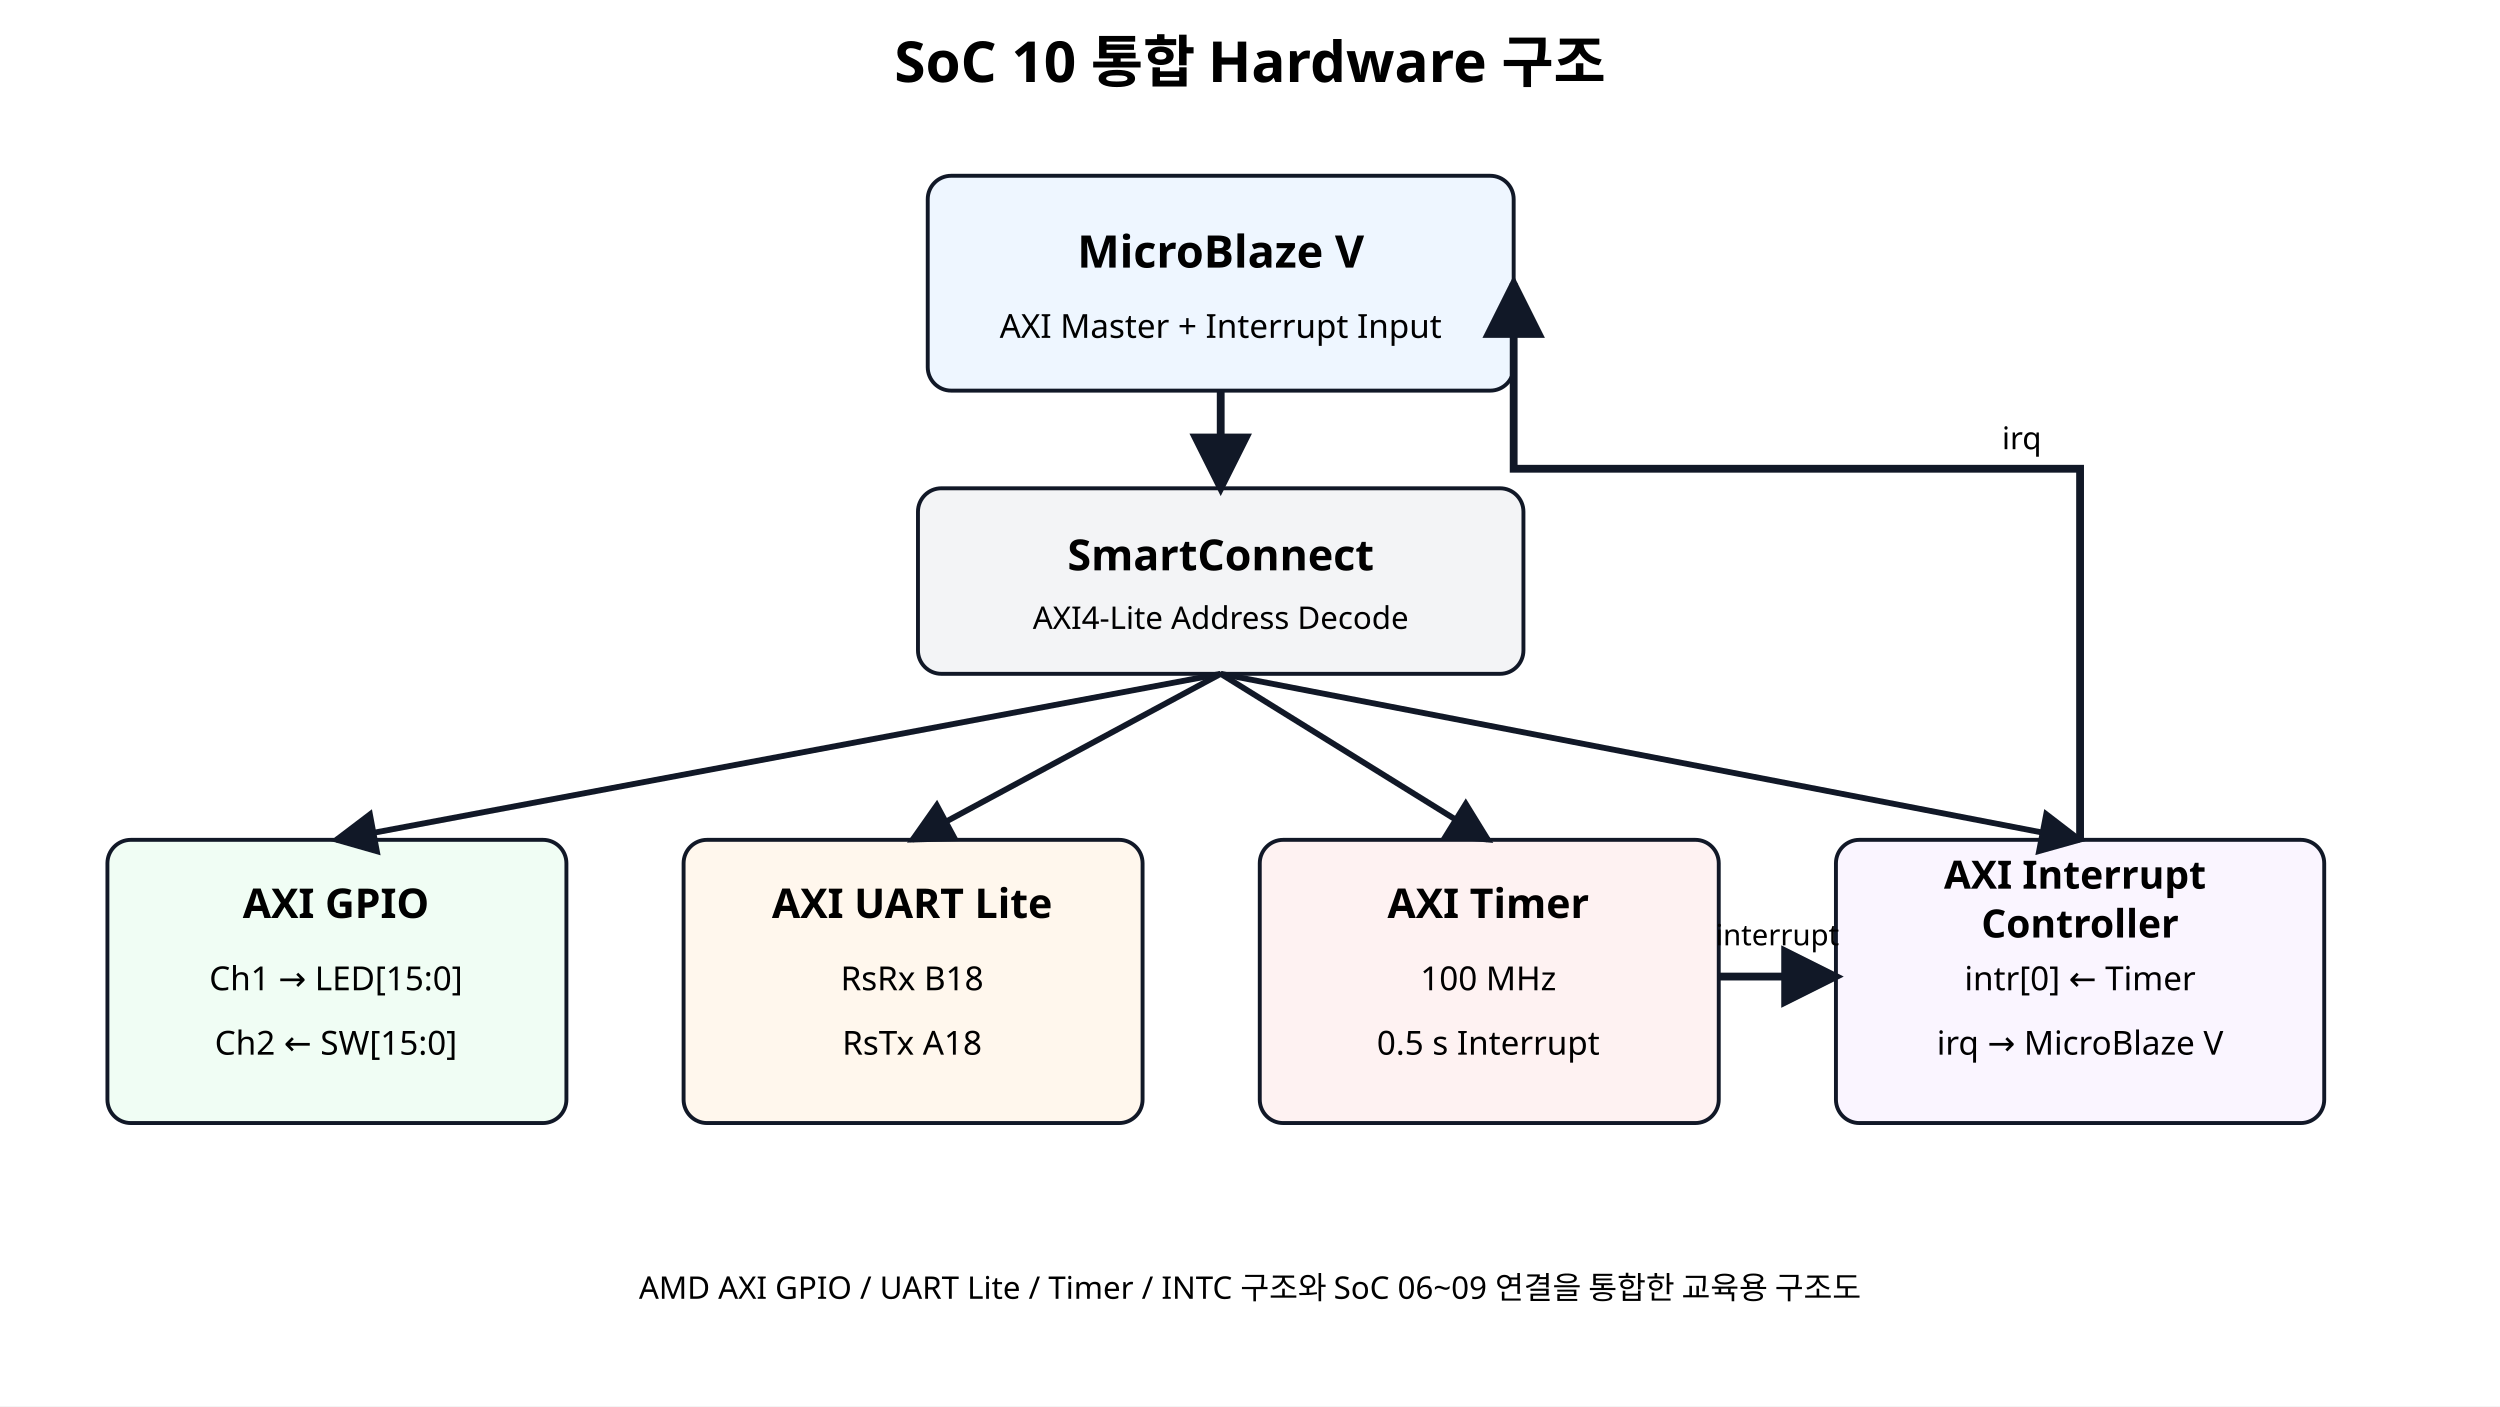
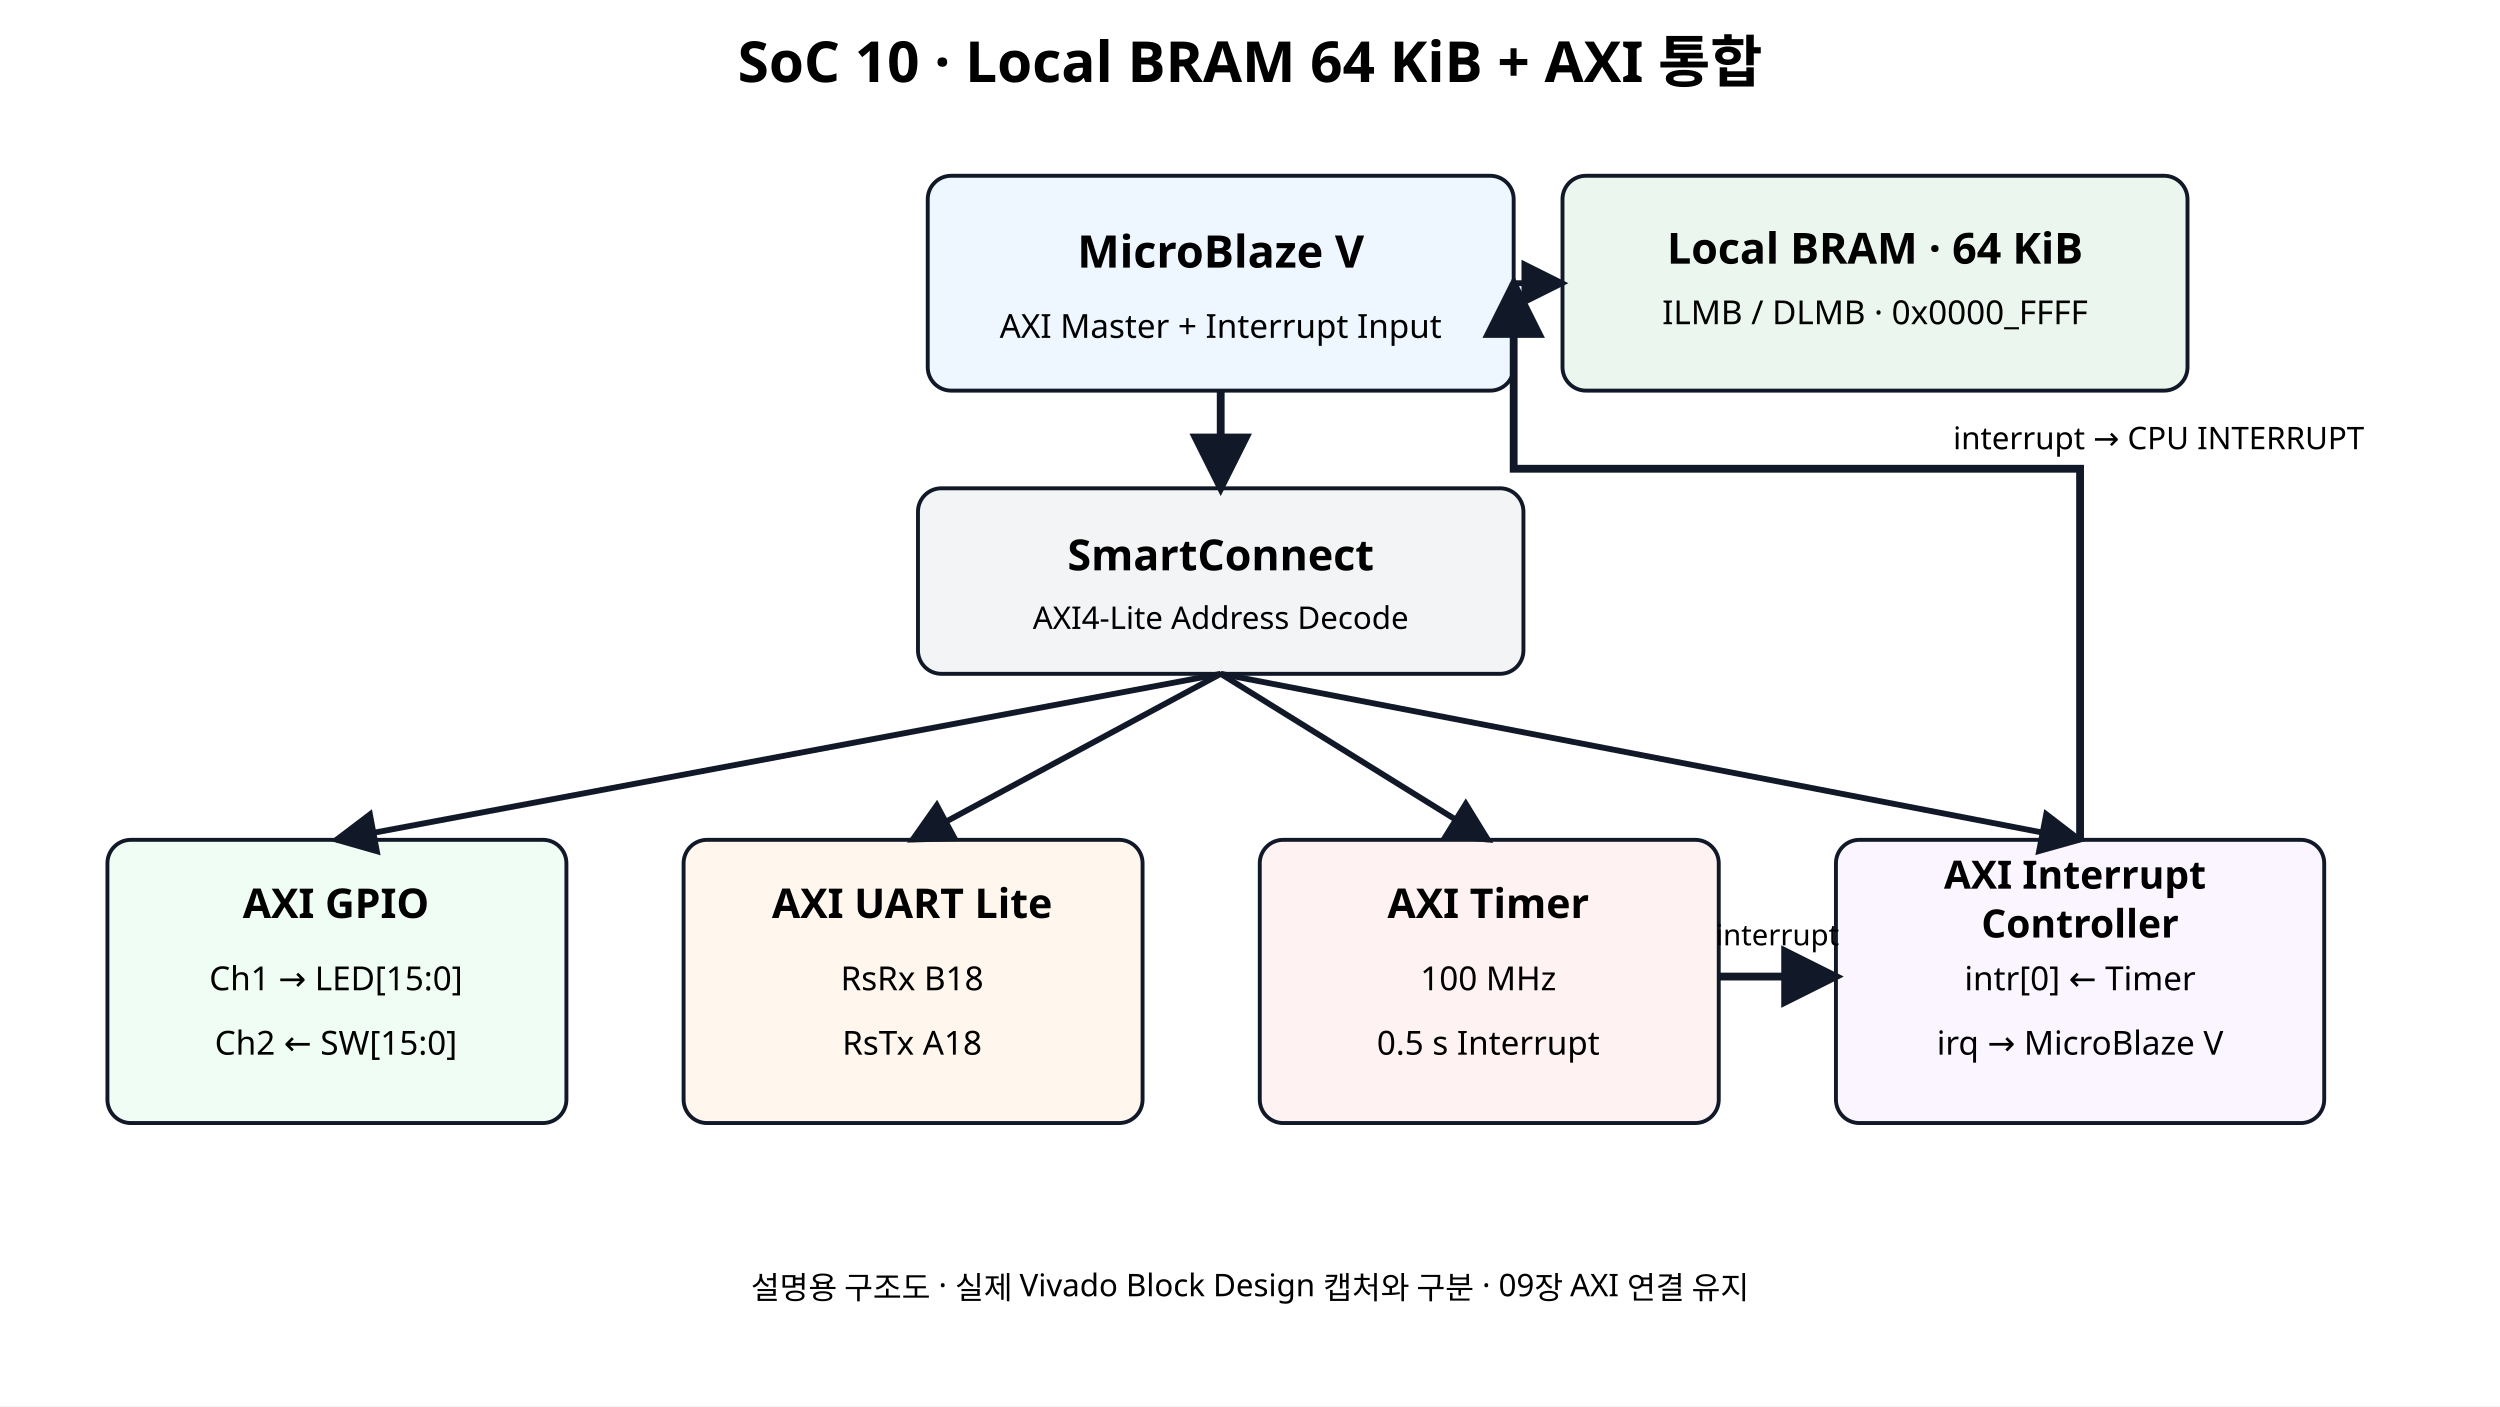
<svg xmlns="http://www.w3.org/2000/svg" width="1280" height="720" viewBox="0 0 1280 720">
  <rect width="1280" height="720" fill="white" />
-   <text x="640" y="42" text-anchor="middle" font-family="sans-serif" font-size="29" font-weight="bold">SoC 10 통합 Hardware 구조</text>
+   <text x="640" y="42" text-anchor="middle" font-family="sans-serif" font-size="29" font-weight="bold">SoC 10 · Local BRAM 64 KiB + AXI 통합</text>
  <defs>
    <marker id="a" markerWidth="8" markerHeight="8" refX="7" refY="4" orient="auto">
      <path d="M0,0 L8,4 L0,8 z" fill="#111827" />
    </marker>
  </defs>
  <rect x="475" y="90" width="300" height="110" rx="12" fill="#eef6ff" stroke="#111827" stroke-width="2" />
  <text x="625" y="137" text-anchor="middle" font-family="sans-serif" font-size="23" font-weight="bold">MicroBlaze V</text>
  <text x="625" y="173" text-anchor="middle" font-family="sans-serif" font-size="17">AXI Master + Interrupt Input</text>
  <rect x="470" y="250" width="310" height="95" rx="12" fill="#f3f4f6" stroke="#111827" stroke-width="2" />
  <text x="625" y="292" text-anchor="middle" font-family="sans-serif" font-size="22" font-weight="bold">SmartConnect</text>
  <text x="625" y="322" text-anchor="middle" font-family="sans-serif" font-size="16">AXI4-Lite Address Decode</text>
  <rect x="55" y="430" width="235" height="145" rx="12" fill="#f0fdf4" stroke="#111827" stroke-width="2" />
  <text x="172" y="470" text-anchor="middle" font-family="sans-serif" font-size="21" font-weight="bold">AXI GPIO</text>
  <text x="172" y="507" text-anchor="middle" font-family="sans-serif" font-size="17">Ch1 → LED[15:0]</text>
  <text x="172" y="540" text-anchor="middle" font-family="sans-serif" font-size="17">Ch2 ← SW[15:0]</text>
  <rect x="350" y="430" width="235" height="145" rx="12" fill="#fff7ed" stroke="#111827" stroke-width="2" />
  <text x="467" y="470" text-anchor="middle" font-family="sans-serif" font-size="21" font-weight="bold">AXI UART Lite</text>
  <text x="467" y="507" text-anchor="middle" font-family="sans-serif" font-size="17">RsRx B18</text>
  <text x="467" y="540" text-anchor="middle" font-family="sans-serif" font-size="17">RsTx A18</text>
  <rect x="645" y="430" width="235" height="145" rx="12" fill="#fef2f2" stroke="#111827" stroke-width="2" />
  <text x="762" y="470" text-anchor="middle" font-family="sans-serif" font-size="21" font-weight="bold">AXI Timer</text>
  <text x="762" y="507" text-anchor="middle" font-family="sans-serif" font-size="17">100 MHz</text>
  <text x="762" y="540" text-anchor="middle" font-family="sans-serif" font-size="17">0.5 s Interrupt</text>
  <rect x="940" y="430" width="250" height="145" rx="12" fill="#faf5ff" stroke="#111827" stroke-width="2" />
  <text x="1065" y="455" text-anchor="middle" font-family="sans-serif" font-size="20" font-weight="bold">
    <tspan x="1065" y="455">AXI Interrupt</tspan>
    <tspan x="1065" y="480">Controller</tspan>
  </text>
  <text x="1065" y="507" text-anchor="middle" font-family="sans-serif" font-size="17">intr[0] ← Timer</text>
  <text x="1065" y="540" text-anchor="middle" font-family="sans-serif" font-size="17">irq → MicroBlaze V</text>
  <line x1="625" y1="200" x2="625" y2="250" stroke="#111827" stroke-width="4" marker-end="url(#a)" />
  <line x1="625" y1="345" x2="172" y2="430" stroke="#111827" stroke-width="3" marker-end="url(#a)" />
  <line x1="625" y1="345" x2="467" y2="430" stroke="#111827" stroke-width="3" marker-end="url(#a)" />
  <line x1="625" y1="345" x2="762" y2="430" stroke="#111827" stroke-width="3" marker-end="url(#a)" />
  <line x1="625" y1="345" x2="1065" y2="430" stroke="#111827" stroke-width="3" marker-end="url(#a)" />
  <line x1="880" y1="500" x2="940" y2="500" stroke="#111827" stroke-width="4" marker-end="url(#a)" />
  <text x="910" y="484" text-anchor="middle" font-family="sans-serif" font-size="15">interrupt</text>
  <path d="M1065 430 L1065 240 L775 240 L775 145" fill="none" stroke="#111827" stroke-width="4" marker-end="url(#a)" />
-   <text x="1025" y="230" font-family="sans-serif" font-size="16">irq</text>
-   <text x="640" y="665" text-anchor="middle" font-family="sans-serif" font-size="16">AMD AXI GPIO / UART Lite / Timer / INTC 구조와 SoC 06~09 연결을 통합한 교육용 구조도</text>
+   <text x="1000" y="230" font-family="sans-serif" font-size="16">interrupt → CPU INTERRUPT</text>
+   <rect x="800" y="90" width="320" height="110" rx="12" fill="#eaf6ee" stroke="#111827" stroke-width="2" />
+   <text x="960" y="135" text-anchor="middle" font-family="sans-serif" font-size="22" font-weight="bold">Local BRAM · 64 KiB</text>
+   <text x="960" y="166" text-anchor="middle" font-family="sans-serif" font-size="17">ILMB / DLMB · 0x0000_FFFF</text>
+   <line x1="775" y1="145" x2="800" y2="145" stroke="#111827" stroke-width="3" marker-end="url(#a)" />
+   <text x="640" y="665" text-anchor="middle" font-family="sans-serif" font-size="16">설명용 구조도 · 실제 Vivado Block Design 캡처와 구분 · 09장 AXI 연결 유지</text>
</svg>
